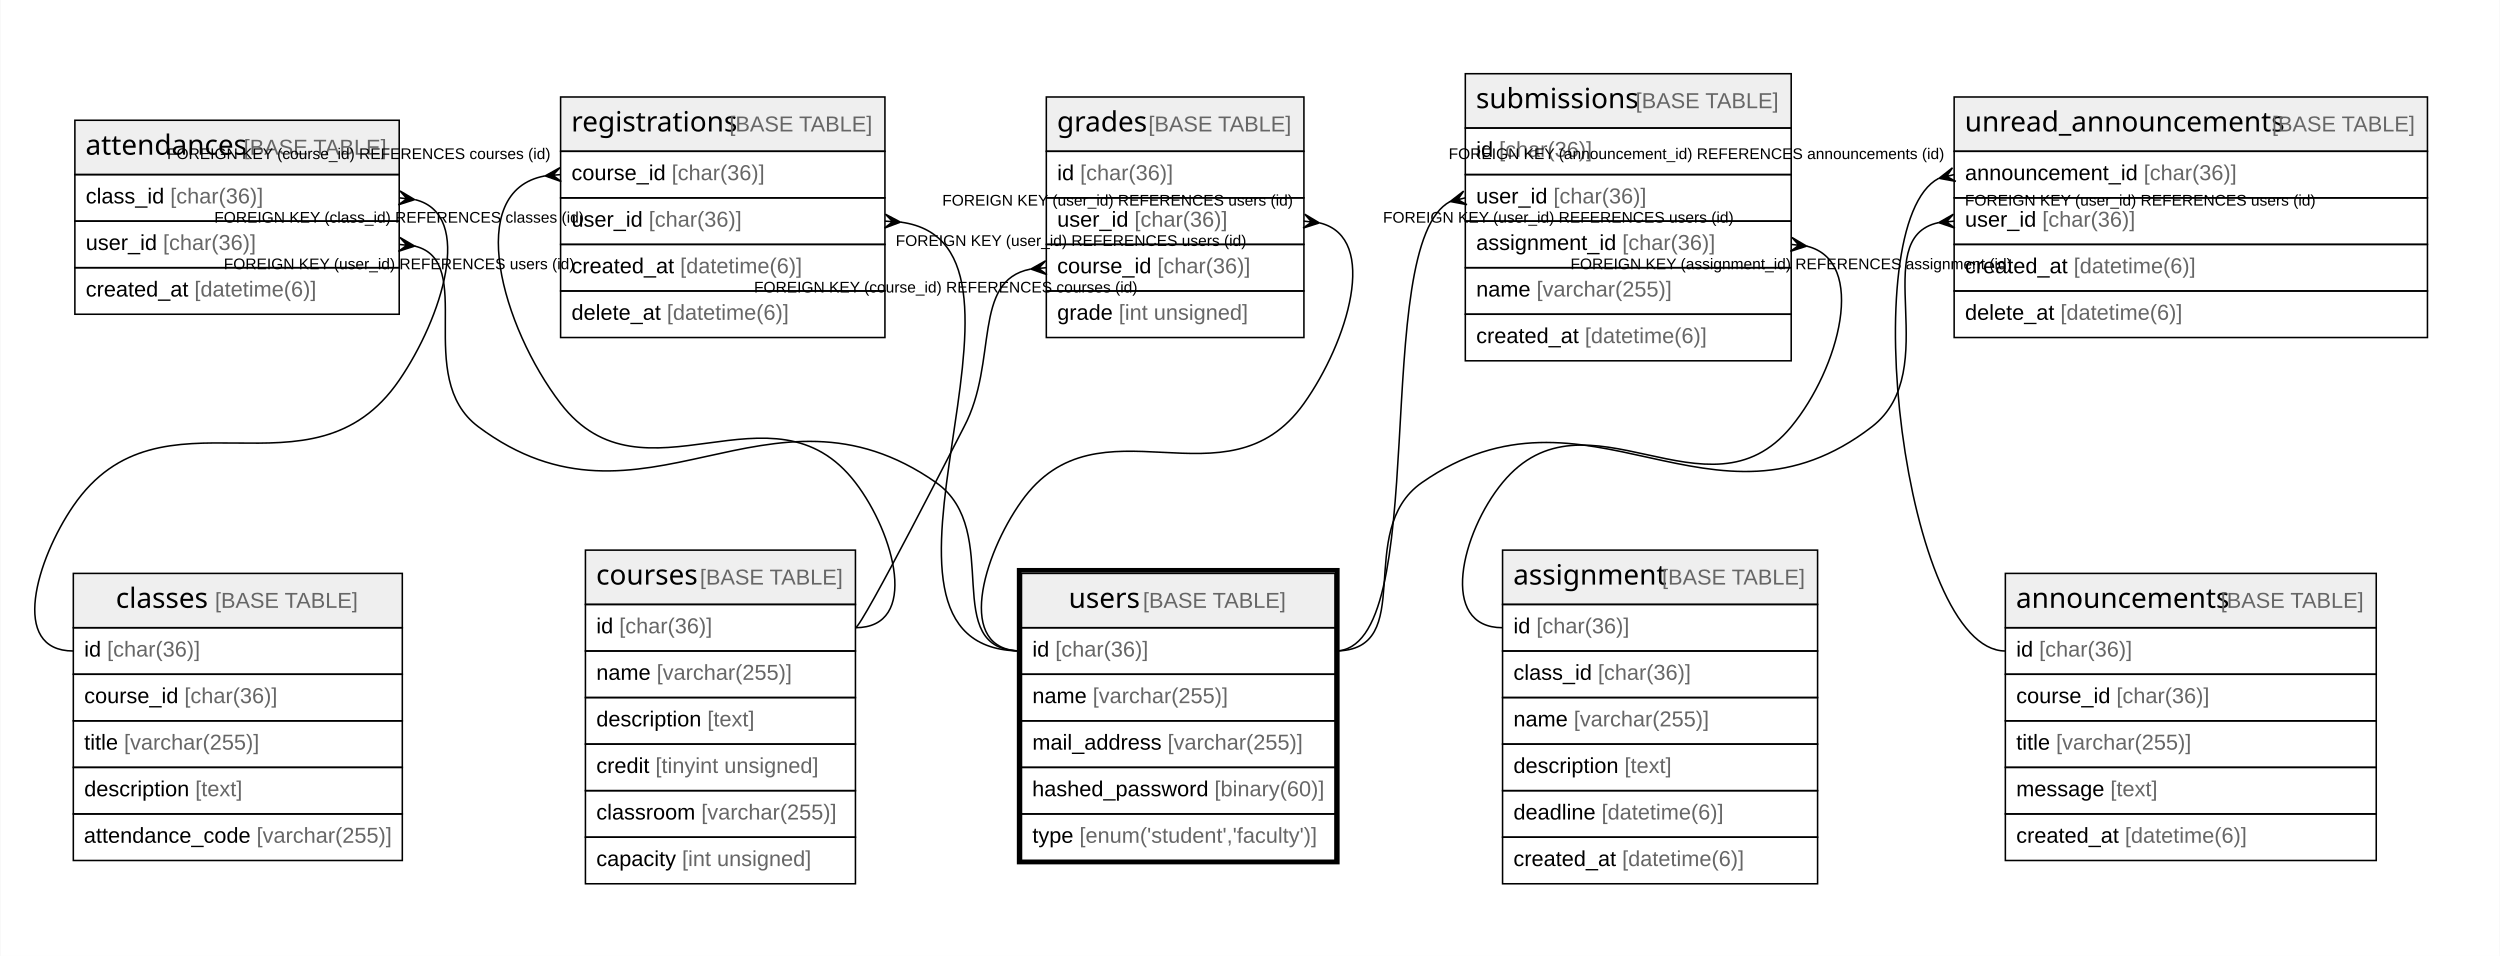
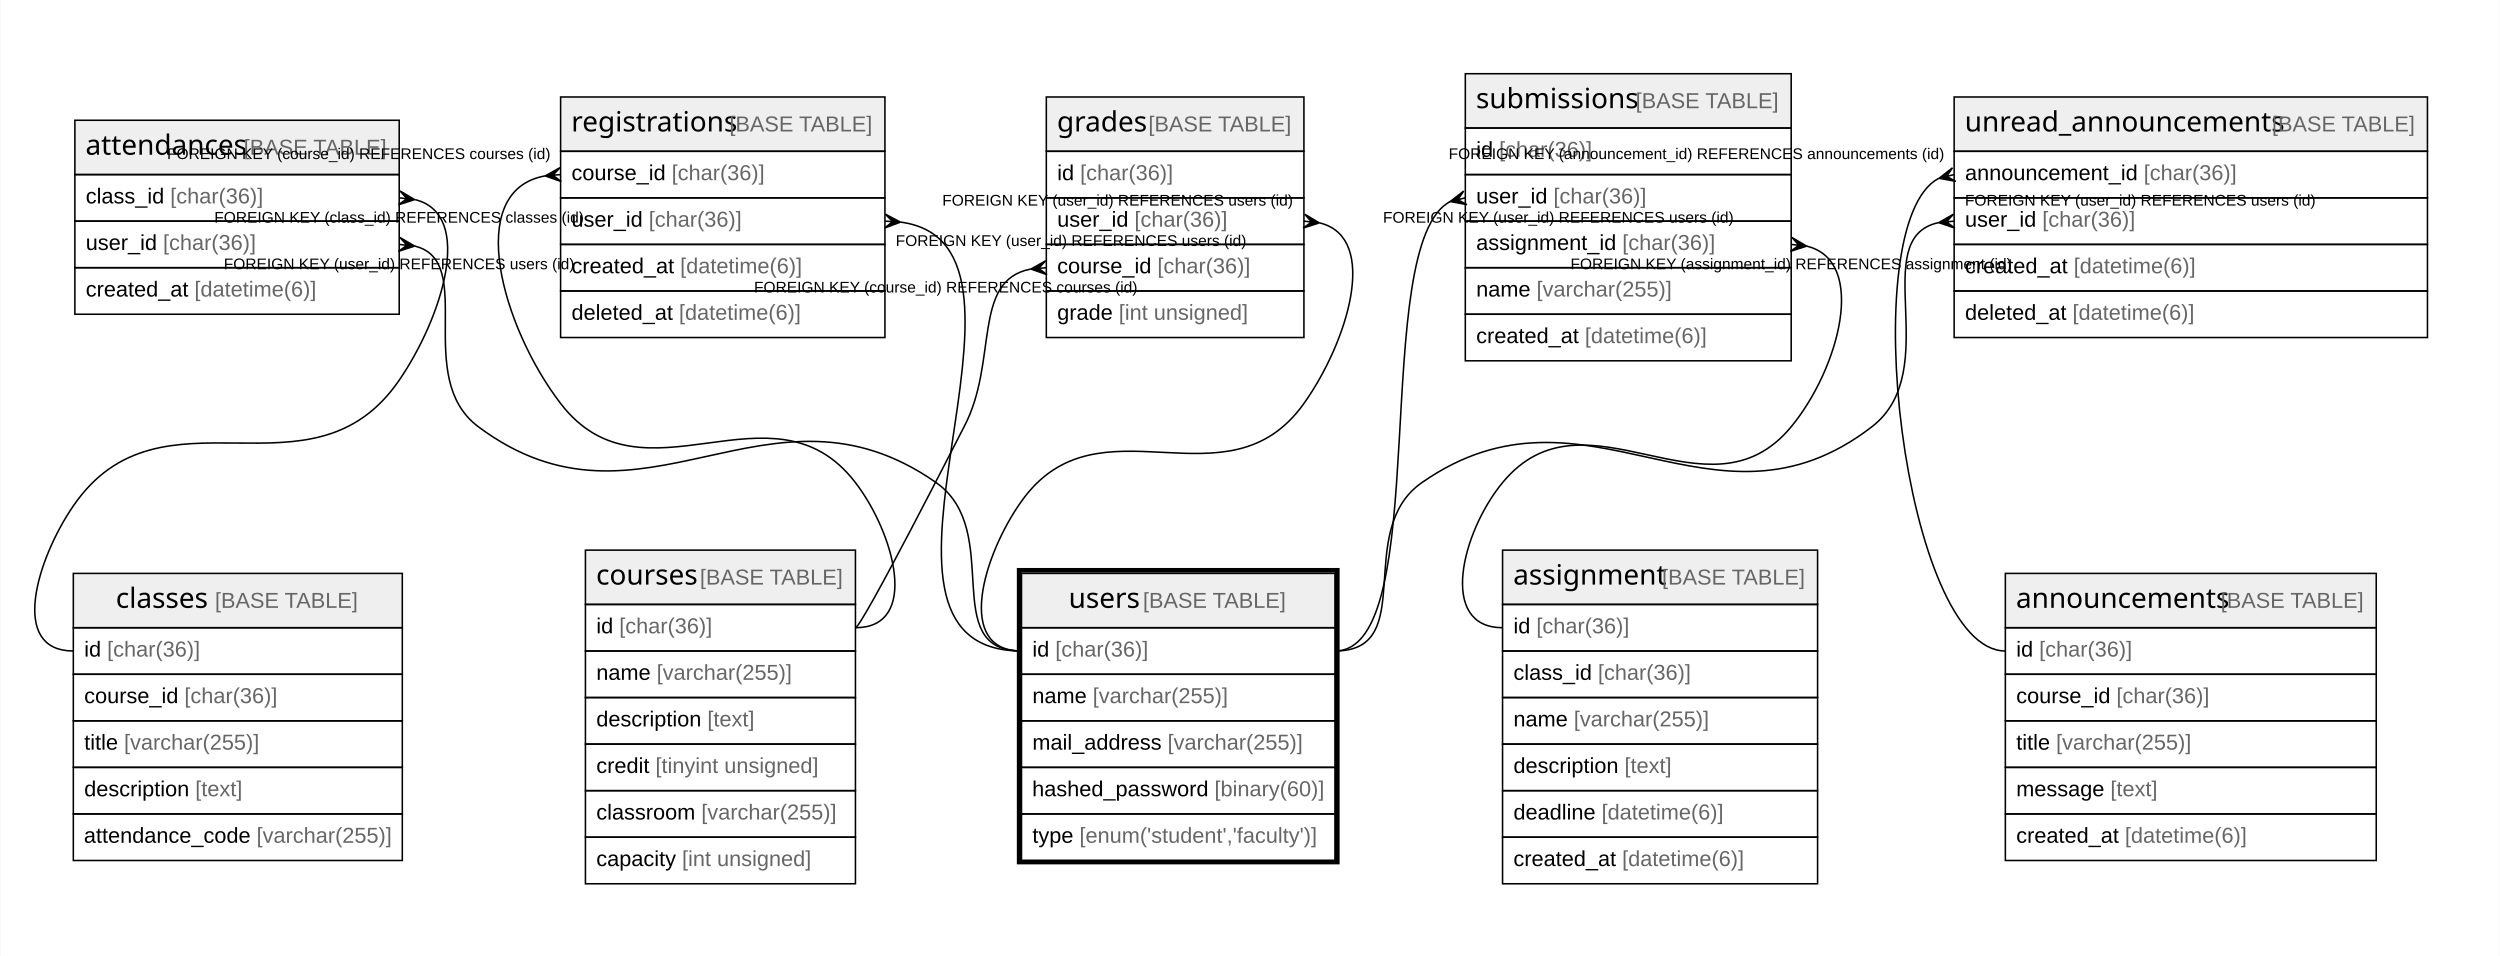
<svg xmlns="http://www.w3.org/2000/svg" width="1611pt" height="616pt" viewBox="0.00 0.00 1610.50 616.00">
  <g id="graph0" class="graph" transform="scale(1 1) rotate(0) translate(4 612)">
    <polygon fill="#ffffff" stroke="transparent" points="-4,4 -4,-612 1606.5,-612 1606.5,4 -4,4" />
    <g id="node1" class="node">
      <polygon fill="#efefef" stroke="transparent" points="654,-207.5 654,-242.5 856,-242.5 856,-207.5 654,-207.5" />
      <polygon fill="none" stroke="#000000" points="654,-207.5 654,-242.5 856,-242.5 856,-207.5 654,-207.5" />
      <text text-anchor="start" x="684.371" y="-220.3" font-family="Arial Bold" font-size="18.00" fill="#000000">users</text>
      <text text-anchor="start" x="728.375" y="-220.3" font-family="Arial" font-size="14.00" fill="#000000"> </text>
      <text text-anchor="start" x="732.266" y="-220.3" font-family="Arial" font-size="14.00" fill="#666666">[BASE TABLE]</text>
      <polygon fill="none" stroke="#000000" points="654,-177.5 654,-207.5 856,-207.5 856,-177.5 654,-177.5" />
      <text text-anchor="start" x="661" y="-188.9" font-family="Arial" font-size="14.00" fill="#000000">id </text>
      <text text-anchor="start" x="675.78" y="-188.9" font-family="Arial" font-size="14.00" fill="#666666">[char(36)]</text>
      <polygon fill="none" stroke="#000000" points="654,-147.5 654,-177.5 856,-177.5 856,-147.5 654,-147.5" />
      <text text-anchor="start" x="661" y="-158.9" font-family="Arial" font-size="14.00" fill="#000000">name </text>
      <text text-anchor="start" x="699.899" y="-158.9" font-family="Arial" font-size="14.00" fill="#666666">[varchar(255)]</text>
      <polygon fill="none" stroke="#000000" points="654,-117.5 654,-147.5 856,-147.5 856,-117.5 654,-117.5" />
      <text text-anchor="start" x="661" y="-128.9" font-family="Arial" font-size="14.00" fill="#000000">mail_address </text>
      <text text-anchor="start" x="748.121" y="-128.9" font-family="Arial" font-size="14.00" fill="#666666">[varchar(255)]</text>
      <polygon fill="none" stroke="#000000" points="654,-87.5 654,-117.5 856,-117.5 856,-87.5 654,-87.5" />
      <text text-anchor="start" x="660.867" y="-98.9" font-family="Arial" font-size="14.00" fill="#000000">hashed_password </text>
      <text text-anchor="start" x="778.351" y="-98.9" font-family="Arial" font-size="14.00" fill="#666666">[binary(60)]</text>
      <polygon fill="none" stroke="#000000" points="654,-57.5 654,-87.5 856,-87.5 856,-57.5 654,-57.5" />
      <text text-anchor="start" x="661" y="-68.9" font-family="Arial" font-size="14.00" fill="#000000">type </text>
      <text text-anchor="start" x="691.346" y="-68.9" font-family="Arial" font-size="14.00" fill="#666666">[enum('student','faculty')]</text>
      <polygon fill="none" stroke="#000000" stroke-width="3" points="652.5,-56.5 652.5,-244.5 857.5,-244.5 857.5,-56.5 652.5,-56.5" />
    </g>
    <g id="node2" class="node">
      <polygon fill="#efefef" stroke="transparent" points="44,-499.5 44,-534.5 253,-534.5 253,-499.5 44,-499.5" />
      <polygon fill="none" stroke="#000000" points="44,-499.5 44,-534.5 253,-534.5 253,-499.5 44,-499.5" />
      <text text-anchor="start" x="50.849" y="-512.3" font-family="Arial Bold" font-size="18.00" fill="#000000">attendances</text>
      <text text-anchor="start" x="148.897" y="-512.3" font-family="Arial" font-size="14.00" fill="#000000"> </text>
      <text text-anchor="start" x="152.788" y="-512.3" font-family="Arial" font-size="14.00" fill="#666666">[BASE TABLE]</text>
      <polygon fill="none" stroke="#000000" points="44,-469.5 44,-499.5 253,-499.5 253,-469.5 44,-469.5" />
      <text text-anchor="start" x="51" y="-480.9" font-family="Arial" font-size="14.00" fill="#000000">class_id </text>
      <text text-anchor="start" x="105.452" y="-480.9" font-family="Arial" font-size="14.00" fill="#666666">[char(36)]</text>
      <polygon fill="none" stroke="#000000" points="44,-439.5 44,-469.5 253,-469.5 253,-439.5 44,-439.5" />
      <text text-anchor="start" x="51" y="-450.9" font-family="Arial" font-size="14.00" fill="#000000">user_id </text>
      <text text-anchor="start" x="100.788" y="-450.9" font-family="Arial" font-size="14.00" fill="#666666">[char(36)]</text>
      <polygon fill="none" stroke="#000000" points="44,-409.5 44,-439.5 253,-439.5 253,-409.5 44,-409.5" />
      <text text-anchor="start" x="51" y="-420.9" font-family="Arial" font-size="14.00" fill="#000000">created_at </text>
      <text text-anchor="start" x="121.028" y="-420.9" font-family="Arial" font-size="14.00" fill="#666666">[datetime(6)]</text>
    </g>
    <g id="edge1" class="edge">
      <path fill="none" stroke="#000000" d="M262.966,-453.435C303.512,-443.636 261.413,-368.798 304,-337 409.836,-257.976 490.854,-376.832 599,-301 643.266,-269.961 599.936,-192.5 654,-192.5" />
      <polygon fill="#000000" stroke="#000000" points="262.943,-453.437 252.522,-450.026 257.972,-453.969 253,-454.5 253,-454.5 253,-454.5 257.972,-453.969 253.478,-458.974 262.943,-453.437 262.943,-453.437" />
      <text text-anchor="start" x="139.945" y="-438.5" font-family="Arial" font-size="10.00" fill="#000000">FOREIGN KEY (user_id) REFERENCES users (id)</text>
    </g>
    <g id="node3" class="node">
      <polygon fill="#efefef" stroke="transparent" points="43,-207.5 43,-242.5 255,-242.5 255,-207.5 43,-207.5" />
      <polygon fill="none" stroke="#000000" points="43,-207.5 43,-242.5 255,-242.5 255,-207.5 43,-207.5" />
      <text text-anchor="start" x="70.37" y="-220.3" font-family="Arial Bold" font-size="18.00" fill="#000000">classes</text>
      <text text-anchor="start" x="130.376" y="-220.3" font-family="Arial" font-size="14.00" fill="#000000"> </text>
      <text text-anchor="start" x="134.267" y="-220.3" font-family="Arial" font-size="14.00" fill="#666666">[BASE TABLE]</text>
      <polygon fill="none" stroke="#000000" points="43,-177.5 43,-207.5 255,-207.5 255,-177.5 43,-177.5" />
      <text text-anchor="start" x="50" y="-188.9" font-family="Arial" font-size="14.00" fill="#000000">id </text>
      <text text-anchor="start" x="64.78" y="-188.9" font-family="Arial" font-size="14.00" fill="#666666">[char(36)]</text>
      <polygon fill="none" stroke="#000000" points="43,-147.5 43,-177.5 255,-177.5 255,-147.5 43,-147.5" />
      <text text-anchor="start" x="50" y="-158.9" font-family="Arial" font-size="14.00" fill="#000000">course_id </text>
      <text text-anchor="start" x="114.571" y="-158.9" font-family="Arial" font-size="14.00" fill="#666666">[char(36)]</text>
      <polygon fill="none" stroke="#000000" points="43,-117.5 43,-147.5 255,-147.5 255,-117.5 43,-117.5" />
      <text text-anchor="start" x="50" y="-128.9" font-family="Arial" font-size="14.00" fill="#000000">title </text>
      <text text-anchor="start" x="75.668" y="-128.9" font-family="Arial" font-size="14.00" fill="#666666">[varchar(255)]</text>
      <polygon fill="none" stroke="#000000" points="43,-87.5 43,-117.5 255,-117.5 255,-87.5 43,-87.5" />
      <text text-anchor="start" x="50" y="-98.9" font-family="Arial" font-size="14.00" fill="#000000">description </text>
      <text text-anchor="start" x="121.568" y="-98.9" font-family="Arial" font-size="14.00" fill="#666666">[text]</text>
      <polygon fill="none" stroke="#000000" points="43,-57.5 43,-87.5 255,-87.5 255,-57.5 43,-57.5" />
      <text text-anchor="start" x="49.8" y="-68.9" font-family="Arial" font-size="14.00" fill="#000000">attendance_code </text>
      <text text-anchor="start" x="161.081" y="-68.9" font-family="Arial" font-size="14.00" fill="#666666">[varchar(255)]</text>
    </g>
    <g id="edge2" class="edge">
      <path fill="none" stroke="#000000" d="M263.418,-483.313C301.818,-473.623 280.352,-406.865 253,-367 196.406,-284.512 99.594,-368.488 43,-286 19.49,-251.734 1.444,-192.5 43,-192.5" />
      <polygon fill="#000000" stroke="#000000" points="262.936,-483.368 252.491,-480.029 257.968,-483.934 253,-484.5 253,-484.5 253,-484.5 257.968,-483.934 253.509,-488.971 262.936,-483.368 262.936,-483.368" />
      <text text-anchor="start" x="133.834" y="-468.5" font-family="Arial" font-size="10.00" fill="#000000">FOREIGN KEY (class_id) REFERENCES classes (id)</text>
    </g>
    <g id="node4" class="node">
      <polygon fill="#efefef" stroke="transparent" points="670,-514.5 670,-549.5 836,-549.5 836,-514.5 670,-514.5" />
      <polygon fill="none" stroke="#000000" points="670,-514.5 670,-549.5 836,-549.5 836,-514.5 670,-514.5" />
      <text text-anchor="start" x="676.865" y="-527.3" font-family="Arial Bold" font-size="18.00" fill="#000000">grades</text>
      <text text-anchor="start" x="731.882" y="-527.3" font-family="Arial" font-size="14.00" fill="#000000"> </text>
      <text text-anchor="start" x="735.772" y="-527.3" font-family="Arial" font-size="14.00" fill="#666666">[BASE TABLE]</text>
      <polygon fill="none" stroke="#000000" points="670,-484.5 670,-514.5 836,-514.5 836,-484.5 670,-484.5" />
      <text text-anchor="start" x="677" y="-495.9" font-family="Arial" font-size="14.00" fill="#000000">id </text>
      <text text-anchor="start" x="691.78" y="-495.9" font-family="Arial" font-size="14.00" fill="#666666">[char(36)]</text>
      <polygon fill="none" stroke="#000000" points="670,-454.5 670,-484.5 836,-484.5 836,-454.5 670,-454.5" />
      <text text-anchor="start" x="677" y="-465.9" font-family="Arial" font-size="14.00" fill="#000000">user_id </text>
      <text text-anchor="start" x="726.788" y="-465.9" font-family="Arial" font-size="14.00" fill="#666666">[char(36)]</text>
      <polygon fill="none" stroke="#000000" points="670,-424.5 670,-454.5 836,-454.5 836,-424.5 670,-424.5" />
      <text text-anchor="start" x="677" y="-435.9" font-family="Arial" font-size="14.00" fill="#000000">course_id </text>
      <text text-anchor="start" x="741.571" y="-435.9" font-family="Arial" font-size="14.00" fill="#666666">[char(36)]</text>
      <polygon fill="none" stroke="#000000" points="670,-394.5 670,-424.5 836,-424.5 836,-394.5 670,-394.5" />
      <text text-anchor="start" x="677" y="-405.9" font-family="Arial" font-size="14.00" fill="#000000">grade </text>
      <text text-anchor="start" x="716.682" y="-405.9" font-family="Arial" font-size="14.00" fill="#666666">[int unsigned]</text>
    </g>
    <g id="edge3" class="edge">
      <path fill="none" stroke="#000000" d="M846.429,-468.305C884.921,-458.552 864.043,-391.382 836,-352 786.35,-282.273 703.65,-358.727 654,-289 629.123,-254.063 611.111,-192.5 654,-192.5" />
      <polygon fill="#000000" stroke="#000000" points="845.935,-468.362 835.488,-465.029 840.967,-468.931 836,-469.5 836,-469.5 836,-469.5 840.967,-468.931 836.512,-473.971 845.935,-468.362 845.935,-468.362" />
      <text text-anchor="start" x="602.945" y="-479.5" font-family="Arial" font-size="10.00" fill="#000000">FOREIGN KEY (user_id) REFERENCES users (id)</text>
    </g>
    <g id="node5" class="node">
      <polygon fill="#efefef" stroke="transparent" points="373,-222.5 373,-257.5 547,-257.5 547,-222.5 373,-222.5" />
      <polygon fill="none" stroke="#000000" points="373,-222.5 373,-257.5 547,-257.5 547,-222.5 373,-222.5" />
      <text text-anchor="start" x="379.868" y="-235.3" font-family="Arial Bold" font-size="18.00" fill="#000000">courses</text>
      <text text-anchor="start" x="442.878" y="-235.3" font-family="Arial" font-size="14.00" fill="#000000"> </text>
      <text text-anchor="start" x="446.769" y="-235.3" font-family="Arial" font-size="14.00" fill="#666666">[BASE TABLE]</text>
      <polygon fill="none" stroke="#000000" points="373,-192.5 373,-222.5 547,-222.5 547,-192.5 373,-192.5" />
      <text text-anchor="start" x="380" y="-203.9" font-family="Arial" font-size="14.00" fill="#000000">id </text>
      <text text-anchor="start" x="394.78" y="-203.9" font-family="Arial" font-size="14.00" fill="#666666">[char(36)]</text>
      <polygon fill="none" stroke="#000000" points="373,-162.5 373,-192.5 547,-192.5 547,-162.5 373,-162.5" />
      <text text-anchor="start" x="380" y="-173.9" font-family="Arial" font-size="14.00" fill="#000000">name </text>
      <text text-anchor="start" x="418.899" y="-173.9" font-family="Arial" font-size="14.00" fill="#666666">[varchar(255)]</text>
      <polygon fill="none" stroke="#000000" points="373,-132.5 373,-162.5 547,-162.5 547,-132.5 373,-132.5" />
      <text text-anchor="start" x="380" y="-143.9" font-family="Arial" font-size="14.00" fill="#000000">description </text>
      <text text-anchor="start" x="451.568" y="-143.9" font-family="Arial" font-size="14.00" fill="#666666">[text]</text>
      <polygon fill="none" stroke="#000000" points="373,-102.5 373,-132.5 547,-132.5 547,-102.5 373,-102.5" />
      <text text-anchor="start" x="380" y="-113.9" font-family="Arial" font-size="14.00" fill="#000000">credit </text>
      <text text-anchor="start" x="418.114" y="-113.9" font-family="Arial" font-size="14.00" fill="#666666">[tinyint unsigned]</text>
      <polygon fill="none" stroke="#000000" points="373,-72.5 373,-102.5 547,-102.5 547,-72.5 373,-72.5" />
      <text text-anchor="start" x="380" y="-83.9" font-family="Arial" font-size="14.00" fill="#000000">classroom </text>
      <text text-anchor="start" x="447.666" y="-83.9" font-family="Arial" font-size="14.00" fill="#666666">[varchar(255)]</text>
      <polygon fill="none" stroke="#000000" points="373,-42.5 373,-72.5 547,-72.5 547,-42.5 373,-42.5" />
      <text text-anchor="start" x="380" y="-53.9" font-family="Arial" font-size="14.00" fill="#000000">capacity </text>
      <text text-anchor="start" x="435.236" y="-53.9" font-family="Arial" font-size="14.00" fill="#666666">[int unsigned]</text>
    </g>
    <g id="edge4" class="edge">
      <path fill="none" stroke="#000000" d="M659.747,-438.584C621.764,-431.08 639.193,-378.973 617,-337 615.089,-333.385 551.089,-207.5 547,-207.5" />
      <polygon fill="#000000" stroke="#000000" points="660.04,-438.61 669.599,-443.982 665.02,-439.055 670,-439.5 670,-439.5 670,-439.5 665.02,-439.055 670.401,-435.018 660.04,-438.61 660.04,-438.61" />
      <text text-anchor="start" x="481.636" y="-423.5" font-family="Arial" font-size="10.00" fill="#000000">FOREIGN KEY (course_id) REFERENCES courses (id)</text>
    </g>
    <g id="node6" class="node">
      <polygon fill="#efefef" stroke="transparent" points="357,-514.5 357,-549.5 566,-549.5 566,-514.5 357,-514.5" />
      <polygon fill="none" stroke="#000000" points="357,-514.5 357,-549.5 566,-549.5 566,-514.5 357,-514.5" />
      <text text-anchor="start" x="363.869" y="-527.3" font-family="Arial Bold" font-size="18.00" fill="#000000">registrations</text>
      <text text-anchor="start" x="461.877" y="-527.3" font-family="Arial" font-size="14.00" fill="#000000"> </text>
      <text text-anchor="start" x="465.768" y="-527.3" font-family="Arial" font-size="14.00" fill="#666666">[BASE TABLE]</text>
      <polygon fill="none" stroke="#000000" points="357,-484.5 357,-514.5 566,-514.5 566,-484.5 357,-484.5" />
      <text text-anchor="start" x="364" y="-495.9" font-family="Arial" font-size="14.00" fill="#000000">course_id </text>
      <text text-anchor="start" x="428.571" y="-495.9" font-family="Arial" font-size="14.00" fill="#666666">[char(36)]</text>
      <polygon fill="none" stroke="#000000" points="357,-454.5 357,-484.5 566,-484.5 566,-454.5 357,-454.5" />
      <text text-anchor="start" x="364" y="-465.9" font-family="Arial" font-size="14.00" fill="#000000">user_id </text>
      <text text-anchor="start" x="413.788" y="-465.9" font-family="Arial" font-size="14.00" fill="#666666">[char(36)]</text>
      <polygon fill="none" stroke="#000000" points="357,-424.5 357,-454.5 566,-454.5 566,-424.5 357,-424.5" />
      <text text-anchor="start" x="364" y="-435.9" font-family="Arial" font-size="14.00" fill="#000000">created_at </text>
      <text text-anchor="start" x="434.028" y="-435.9" font-family="Arial" font-size="14.00" fill="#666666">[datetime(6)]</text>
      <polygon fill="none" stroke="#000000" points="357,-394.5 357,-424.5 566,-424.5 566,-394.5 357,-394.5" />
-       <text text-anchor="start" x="364" y="-405.9" font-family="Arial" font-size="14.00" fill="#000000">delete_at </text>
-       <text text-anchor="start" x="425.474" y="-405.9" font-family="Arial" font-size="14.00" fill="#666666">[datetime(6)]</text>
+       <text text-anchor="start" x="364" y="-405.9" font-family="Arial" font-size="14.00" fill="#000000">deleted_at </text>
+       <text text-anchor="start" x="433.257" y="-405.9" font-family="Arial" font-size="14.00" fill="#666666">[datetime(6)]</text>
    </g>
    <g id="edge5" class="edge">
      <path fill="none" stroke="#000000" d="M576.268,-468.846C685.766,-454.033 528.484,-192.5 654,-192.5" />
      <polygon fill="#000000" stroke="#000000" points="575.98,-468.864 565.714,-465.009 570.99,-469.182 566,-469.5 566,-469.5 566,-469.5 570.99,-469.182 566.286,-473.991 575.98,-468.864 575.98,-468.864" />
      <text text-anchor="start" x="572.945" y="-453.5" font-family="Arial" font-size="10.00" fill="#000000">FOREIGN KEY (user_id) REFERENCES users (id)</text>
    </g>
    <g id="edge6" class="edge">
      <path fill="none" stroke="#000000" d="M346.725,-498.606C294.397,-488.823 319.363,-401.071 357,-352 410.211,-282.623 493.789,-370.377 547,-301 572.29,-268.026 588.556,-207.5 547,-207.5" />
      <polygon fill="#000000" stroke="#000000" points="347.038,-498.633 356.61,-503.983 352.019,-499.067 357,-499.5 357,-499.5 357,-499.5 352.019,-499.067 357.39,-495.017 347.038,-498.633 347.038,-498.633" />
      <text text-anchor="start" x="103.386" y="-509.5" font-family="Arial" font-size="10.00" fill="#000000">FOREIGN KEY (course_id) REFERENCES courses (id)</text>
    </g>
    <g id="node7" class="node">
      <polygon fill="#efefef" stroke="transparent" points="940,-529.5 940,-564.5 1150,-564.5 1150,-529.5 940,-529.5" />
      <polygon fill="none" stroke="#000000" points="940,-529.5 940,-564.5 1150,-564.5 1150,-529.5 940,-529.5" />
      <text text-anchor="start" x="946.87" y="-542.3" font-family="Arial Bold" font-size="18.00" fill="#000000">submissions</text>
      <text text-anchor="start" x="1045.876" y="-542.3" font-family="Arial" font-size="14.00" fill="#000000"> </text>
      <text text-anchor="start" x="1049.766" y="-542.3" font-family="Arial" font-size="14.00" fill="#666666">[BASE TABLE]</text>
      <polygon fill="none" stroke="#000000" points="940,-499.5 940,-529.5 1150,-529.5 1150,-499.5 940,-499.5" />
      <text text-anchor="start" x="947" y="-510.9" font-family="Arial" font-size="14.00" fill="#000000">id </text>
      <text text-anchor="start" x="961.78" y="-510.9" font-family="Arial" font-size="14.00" fill="#666666">[char(36)]</text>
      <polygon fill="none" stroke="#000000" points="940,-469.5 940,-499.5 1150,-499.5 1150,-469.5 940,-469.5" />
      <text text-anchor="start" x="947" y="-480.9" font-family="Arial" font-size="14.00" fill="#000000">user_id </text>
      <text text-anchor="start" x="996.788" y="-480.9" font-family="Arial" font-size="14.00" fill="#666666">[char(36)]</text>
      <polygon fill="none" stroke="#000000" points="940,-439.5 940,-469.5 1150,-469.5 1150,-439.5 940,-439.5" />
      <text text-anchor="start" x="947" y="-450.9" font-family="Arial" font-size="14.00" fill="#000000">assignment_id </text>
      <text text-anchor="start" x="1041.133" y="-450.9" font-family="Arial" font-size="14.00" fill="#666666">[char(36)]</text>
      <polygon fill="none" stroke="#000000" points="940,-409.5 940,-439.5 1150,-439.5 1150,-409.5 940,-409.5" />
      <text text-anchor="start" x="947" y="-420.9" font-family="Arial" font-size="14.00" fill="#000000">name </text>
      <text text-anchor="start" x="985.899" y="-420.9" font-family="Arial" font-size="14.00" fill="#666666">[varchar(255)]</text>
      <polygon fill="none" stroke="#000000" points="940,-379.5 940,-409.5 1150,-409.5 1150,-379.5 940,-379.5" />
      <text text-anchor="start" x="947" y="-390.9" font-family="Arial" font-size="14.00" fill="#000000">created_at </text>
      <text text-anchor="start" x="1017.028" y="-390.9" font-family="Arial" font-size="14.00" fill="#666666">[datetime(6)]</text>
    </g>
    <g id="edge7" class="edge">
      <path fill="none" stroke="#000000" d="M930.272,-482.15C877.533,-454.515 919.96,-192.5 856,-192.5" />
      <polygon fill="#000000" stroke="#000000" points="930.28,-482.151 938.943,-488.874 935.14,-483.326 940,-484.5 940,-484.5 940,-484.5 935.14,-483.326 941.057,-480.126 930.28,-482.151 930.28,-482.151" />
      <text text-anchor="start" x="886.945" y="-468.5" font-family="Arial" font-size="10.00" fill="#000000">FOREIGN KEY (user_id) REFERENCES users (id)</text>
    </g>
    <g id="node8" class="node">
      <polygon fill="#efefef" stroke="transparent" points="964,-222.5 964,-257.5 1167,-257.5 1167,-222.5 964,-222.5" />
      <polygon fill="none" stroke="#000000" points="964,-222.5 964,-257.5 1167,-257.5 1167,-222.5 964,-222.5" />
      <text text-anchor="start" x="970.863" y="-235.3" font-family="Arial Bold" font-size="18.00" fill="#000000">assignment</text>
      <text text-anchor="start" x="1062.883" y="-235.3" font-family="Arial" font-size="14.00" fill="#000000"> </text>
      <text text-anchor="start" x="1066.774" y="-235.3" font-family="Arial" font-size="14.00" fill="#666666">[BASE TABLE]</text>
      <polygon fill="none" stroke="#000000" points="964,-192.5 964,-222.5 1167,-222.5 1167,-192.5 964,-192.5" />
      <text text-anchor="start" x="971" y="-203.9" font-family="Arial" font-size="14.00" fill="#000000">id </text>
      <text text-anchor="start" x="985.78" y="-203.9" font-family="Arial" font-size="14.00" fill="#666666">[char(36)]</text>
      <polygon fill="none" stroke="#000000" points="964,-162.5 964,-192.5 1167,-192.5 1167,-162.5 964,-162.5" />
      <text text-anchor="start" x="971" y="-173.9" font-family="Arial" font-size="14.00" fill="#000000">class_id </text>
      <text text-anchor="start" x="1025.452" y="-173.9" font-family="Arial" font-size="14.00" fill="#666666">[char(36)]</text>
      <polygon fill="none" stroke="#000000" points="964,-132.5 964,-162.5 1167,-162.5 1167,-132.5 964,-132.5" />
      <text text-anchor="start" x="971" y="-143.9" font-family="Arial" font-size="14.00" fill="#000000">name </text>
      <text text-anchor="start" x="1009.899" y="-143.9" font-family="Arial" font-size="14.00" fill="#666666">[varchar(255)]</text>
      <polygon fill="none" stroke="#000000" points="964,-102.5 964,-132.5 1167,-132.5 1167,-102.5 964,-102.5" />
      <text text-anchor="start" x="971" y="-113.9" font-family="Arial" font-size="14.00" fill="#000000">description </text>
      <text text-anchor="start" x="1042.568" y="-113.9" font-family="Arial" font-size="14.00" fill="#666666">[text]</text>
      <polygon fill="none" stroke="#000000" points="964,-72.5 964,-102.5 1167,-102.5 1167,-72.5 964,-72.5" />
      <text text-anchor="start" x="971" y="-83.9" font-family="Arial" font-size="14.00" fill="#000000">deadline </text>
      <text text-anchor="start" x="1027.799" y="-83.9" font-family="Arial" font-size="14.00" fill="#666666">[datetime(6)]</text>
      <polygon fill="none" stroke="#000000" points="964,-42.5 964,-72.5 1167,-72.5 1167,-42.5 964,-42.5" />
      <text text-anchor="start" x="971" y="-53.9" font-family="Arial" font-size="14.00" fill="#000000">created_at </text>
      <text text-anchor="start" x="1041.028" y="-53.9" font-family="Arial" font-size="14.00" fill="#666666">[datetime(6)]</text>
    </g>
    <g id="edge8" class="edge">
      <path fill="none" stroke="#000000" d="M1159.979,-453.394C1199.482,-443.824 1180.897,-374.45 1150,-337 1096.416,-272.05 1017.584,-365.95 964,-301 937.555,-268.945 922.444,-207.5 964,-207.5" />
      <polygon fill="#000000" stroke="#000000" points="1159.939,-453.399 1149.505,-450.027 1154.97,-453.949 1150,-454.5 1150,-454.5 1150,-454.5 1154.97,-453.949 1150.495,-458.973 1159.939,-453.399 1159.939,-453.399" />
      <text text-anchor="start" x="1007.77" y="-438.5" font-family="Arial" font-size="10.00" fill="#000000">FOREIGN KEY (assignment_id) REFERENCES assignment (id)</text>
    </g>
    <g id="node9" class="node">
      <polygon fill="#efefef" stroke="transparent" points="1255,-514.5 1255,-549.5 1560,-549.5 1560,-514.5 1255,-514.5" />
      <polygon fill="none" stroke="#000000" points="1255,-514.5 1255,-549.5 1560,-549.5 1560,-514.5 1255,-514.5" />
      <text text-anchor="start" x="1261.833" y="-527.3" font-family="Arial Bold" font-size="18.00" fill="#000000">unread_announcements</text>
      <text text-anchor="start" x="1455.913" y="-527.3" font-family="Arial" font-size="14.00" fill="#000000"> </text>
      <text text-anchor="start" x="1459.803" y="-527.3" font-family="Arial" font-size="14.00" fill="#666666">[BASE TABLE]</text>
      <polygon fill="none" stroke="#000000" points="1255,-484.5 1255,-514.5 1560,-514.5 1560,-484.5 1255,-484.5" />
      <text text-anchor="start" x="1262" y="-495.9" font-family="Arial" font-size="14.00" fill="#000000">announcement_id </text>
      <text text-anchor="start" x="1377.157" y="-495.9" font-family="Arial" font-size="14.00" fill="#666666">[char(36)]</text>
      <polygon fill="none" stroke="#000000" points="1255,-454.5 1255,-484.5 1560,-484.5 1560,-454.5 1255,-454.5" />
      <text text-anchor="start" x="1262" y="-465.9" font-family="Arial" font-size="14.00" fill="#000000">user_id </text>
      <text text-anchor="start" x="1311.788" y="-465.9" font-family="Arial" font-size="14.00" fill="#666666">[char(36)]</text>
      <polygon fill="none" stroke="#000000" points="1255,-424.5 1255,-454.5 1560,-454.5 1560,-424.5 1255,-424.5" />
      <text text-anchor="start" x="1262" y="-435.9" font-family="Arial" font-size="14.00" fill="#000000">created_at </text>
      <text text-anchor="start" x="1332.028" y="-435.9" font-family="Arial" font-size="14.00" fill="#666666">[datetime(6)]</text>
      <polygon fill="none" stroke="#000000" points="1255,-394.5 1255,-424.5 1560,-424.5 1560,-394.5 1255,-394.5" />
-       <text text-anchor="start" x="1262" y="-405.9" font-family="Arial" font-size="14.00" fill="#000000">delete_at </text>
-       <text text-anchor="start" x="1323.474" y="-405.9" font-family="Arial" font-size="14.00" fill="#666666">[datetime(6)]</text>
+       <text text-anchor="start" x="1262" y="-405.9" font-family="Arial" font-size="14.00" fill="#000000">deleted_at </text>
+       <text text-anchor="start" x="1331.257" y="-405.9" font-family="Arial" font-size="14.00" fill="#666666">[datetime(6)]</text>
    </g>
    <g id="edge9" class="edge">
      <path fill="none" stroke="#000000" d="M1244.792,-468.502C1198.513,-458.347 1249.185,-373.386 1202,-337 1099.151,-257.688 1018.535,-375.288 912,-301 867.487,-269.961 910.266,-192.5 856,-192.5" />
      <polygon fill="#000000" stroke="#000000" points="1245.047,-468.527 1254.562,-473.979 1250.024,-469.013 1255,-469.5 1255,-469.5 1255,-469.5 1250.024,-469.013 1255.438,-465.021 1245.047,-468.527 1245.047,-468.527" />
      <text text-anchor="start" x="1261.945" y="-479.5" font-family="Arial" font-size="10.00" fill="#000000">FOREIGN KEY (user_id) REFERENCES users (id)</text>
    </g>
    <g id="node10" class="node">
      <polygon fill="#efefef" stroke="transparent" points="1288,-207.5 1288,-242.5 1527,-242.5 1527,-207.5 1288,-207.5" />
      <polygon fill="none" stroke="#000000" points="1288,-207.5 1288,-242.5 1527,-242.5 1527,-207.5 1288,-207.5" />
      <text text-anchor="start" x="1294.848" y="-220.3" font-family="Arial Bold" font-size="18.00" fill="#000000">announcements</text>
      <text text-anchor="start" x="1422.898" y="-220.3" font-family="Arial" font-size="14.00" fill="#000000"> </text>
      <text text-anchor="start" x="1426.789" y="-220.3" font-family="Arial" font-size="14.00" fill="#666666">[BASE TABLE]</text>
      <polygon fill="none" stroke="#000000" points="1288,-177.5 1288,-207.5 1527,-207.5 1527,-177.5 1288,-177.5" />
      <text text-anchor="start" x="1295" y="-188.9" font-family="Arial" font-size="14.00" fill="#000000">id </text>
      <text text-anchor="start" x="1309.78" y="-188.9" font-family="Arial" font-size="14.00" fill="#666666">[char(36)]</text>
      <polygon fill="none" stroke="#000000" points="1288,-147.5 1288,-177.5 1527,-177.5 1527,-147.5 1288,-147.5" />
      <text text-anchor="start" x="1295" y="-158.9" font-family="Arial" font-size="14.00" fill="#000000">course_id </text>
      <text text-anchor="start" x="1359.571" y="-158.9" font-family="Arial" font-size="14.00" fill="#666666">[char(36)]</text>
      <polygon fill="none" stroke="#000000" points="1288,-117.5 1288,-147.5 1527,-147.5 1527,-117.5 1288,-117.5" />
      <text text-anchor="start" x="1295" y="-128.9" font-family="Arial" font-size="14.00" fill="#000000">title </text>
      <text text-anchor="start" x="1320.668" y="-128.9" font-family="Arial" font-size="14.00" fill="#666666">[varchar(255)]</text>
      <polygon fill="none" stroke="#000000" points="1288,-87.5 1288,-117.5 1527,-117.5 1527,-87.5 1288,-87.5" />
      <text text-anchor="start" x="1295" y="-98.9" font-family="Arial" font-size="14.00" fill="#000000">message </text>
      <text text-anchor="start" x="1355.682" y="-98.9" font-family="Arial" font-size="14.00" fill="#666666">[text]</text>
      <polygon fill="none" stroke="#000000" points="1288,-57.5 1288,-87.5 1527,-87.5 1527,-57.5 1288,-57.5" />
      <text text-anchor="start" x="1295" y="-68.9" font-family="Arial" font-size="14.00" fill="#000000">created_at </text>
      <text text-anchor="start" x="1365.028" y="-68.9" font-family="Arial" font-size="14.00" fill="#666666">[datetime(6)]</text>
    </g>
    <g id="edge10" class="edge">
      <path fill="none" stroke="#000000" d="M1244.983,-497.029C1189.964,-467.975 1223.003,-192.5 1288,-192.5" />
      <polygon fill="#000000" stroke="#000000" points="1245.291,-497.105 1253.922,-503.869 1250.146,-498.302 1255,-499.5 1255,-499.5 1255,-499.5 1250.146,-498.302 1256.078,-495.131 1245.291,-497.105 1245.291,-497.105" />
      <text text-anchor="start" x="929.253" y="-509.5" font-family="Arial" font-size="10.00" fill="#000000">FOREIGN KEY (announcement_id) REFERENCES announcements (id)</text>
    </g>
  </g>
</svg>
